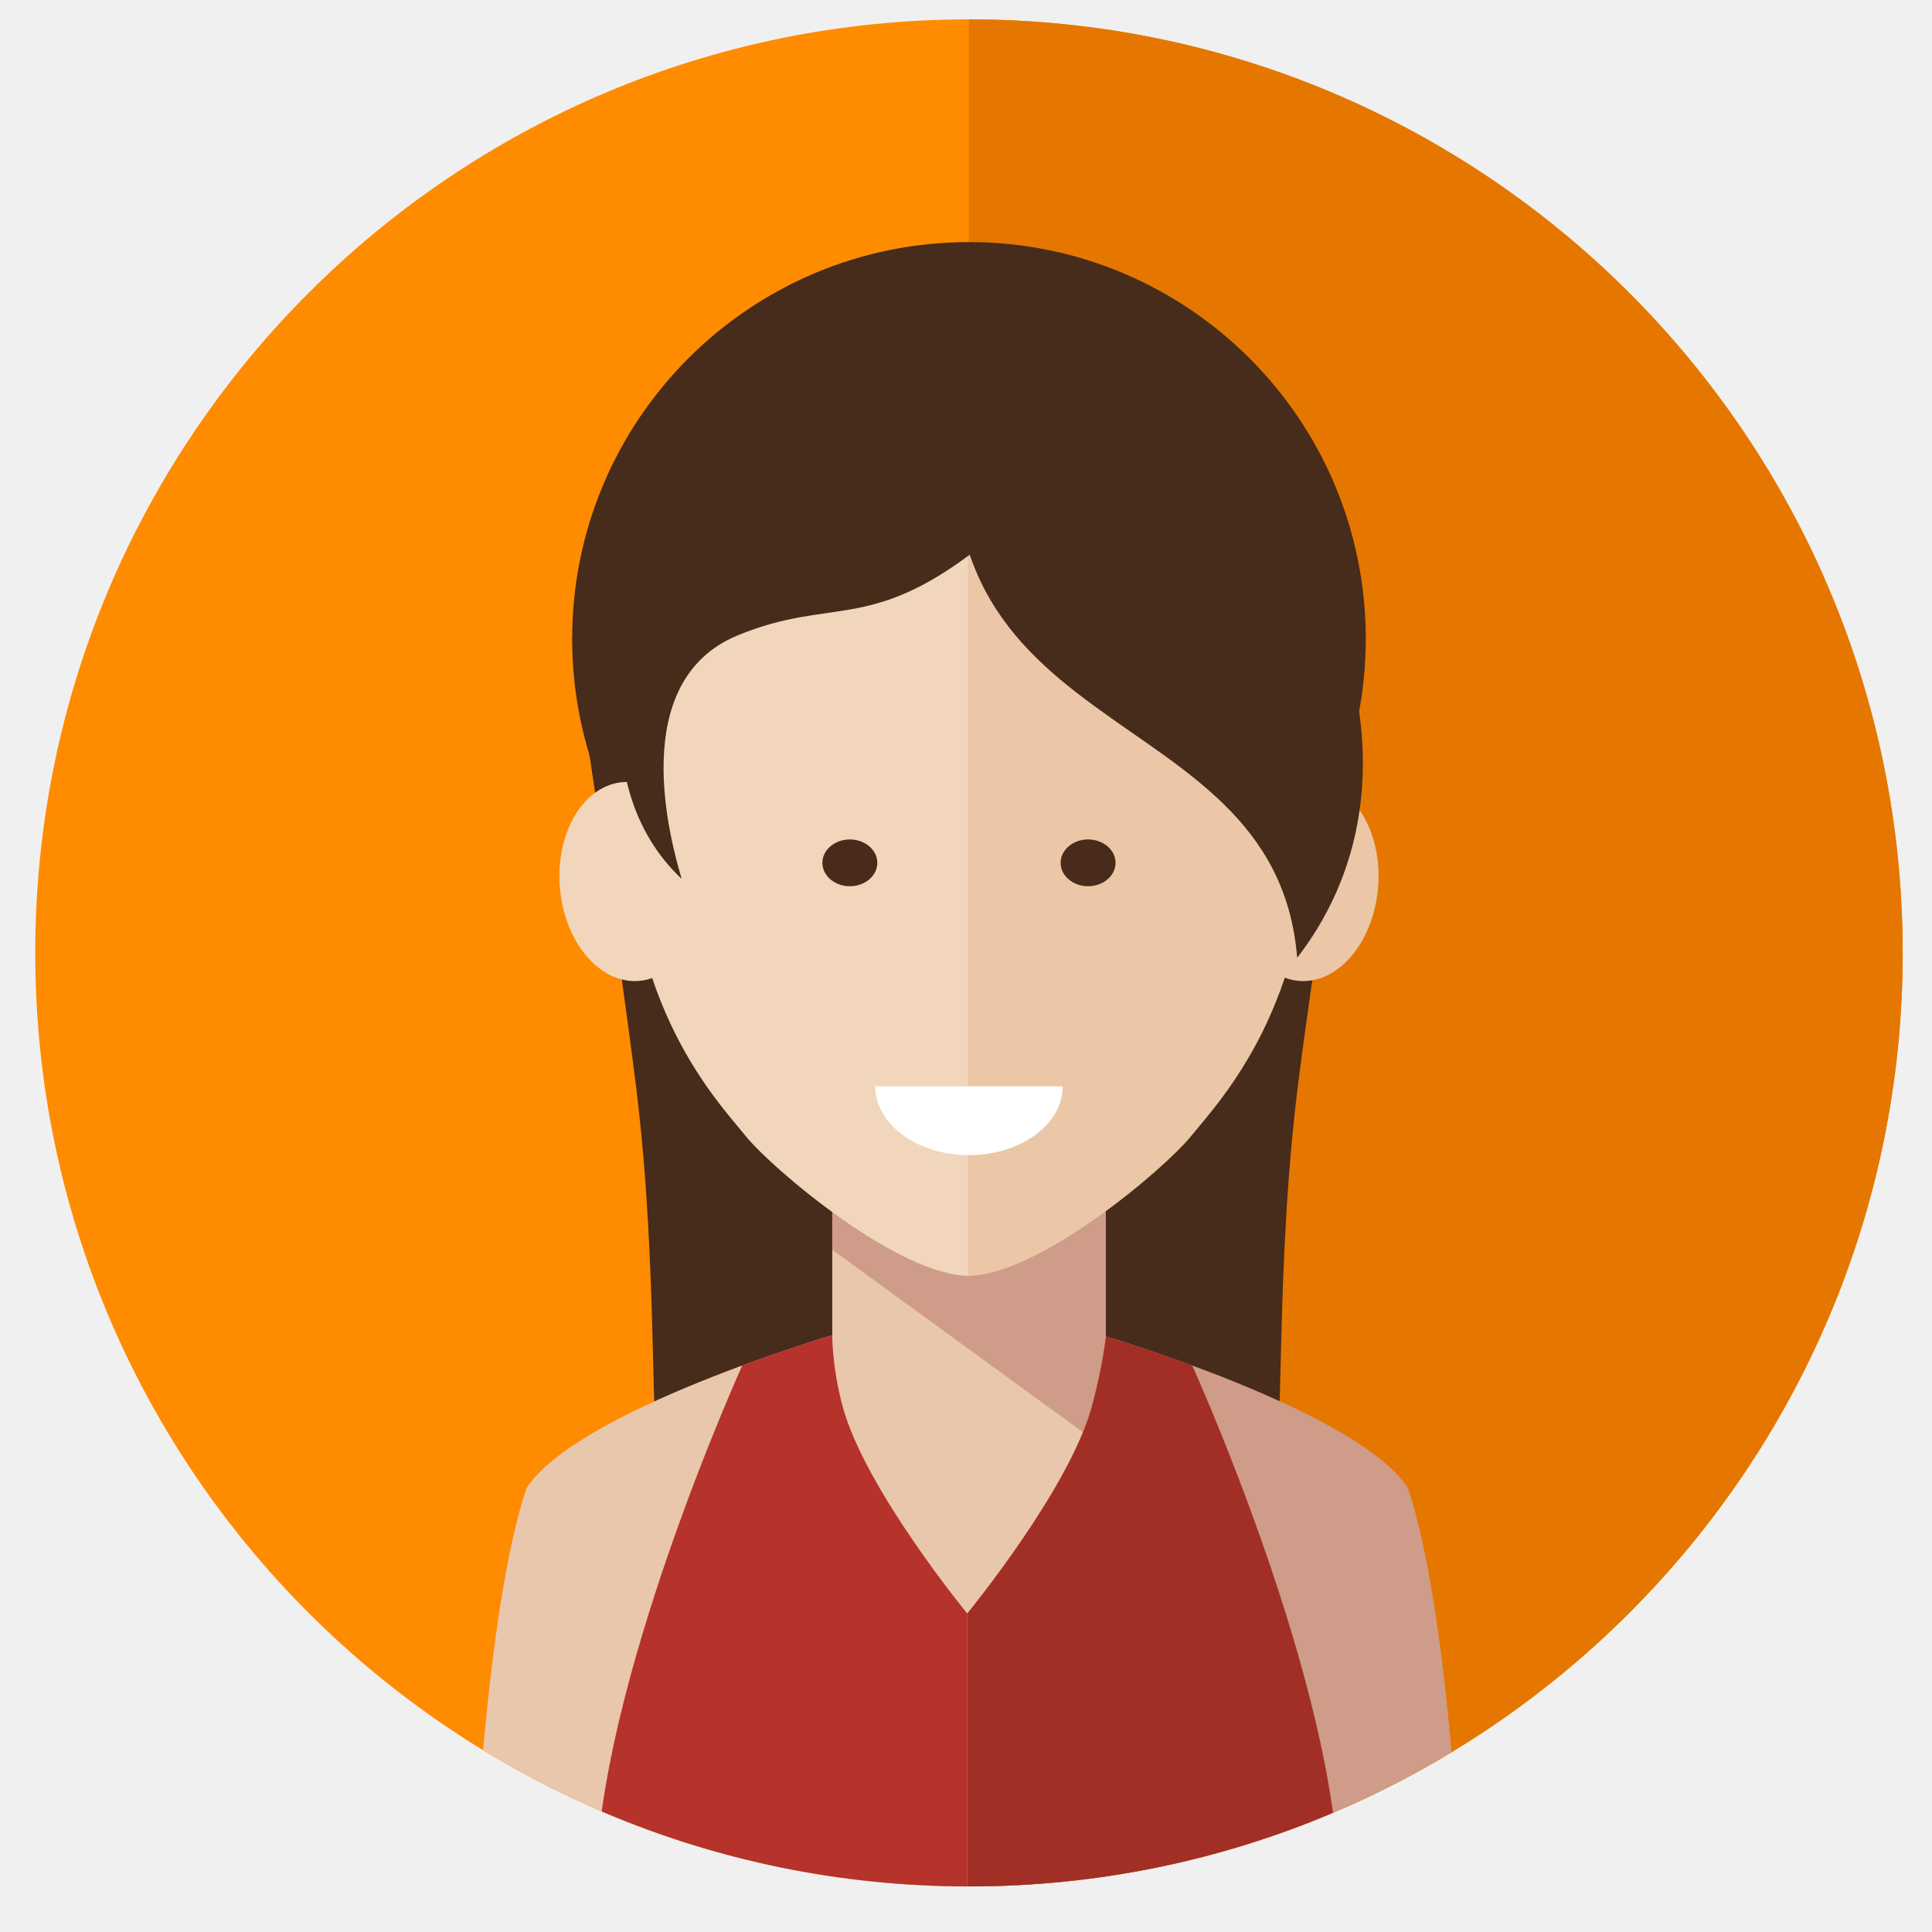
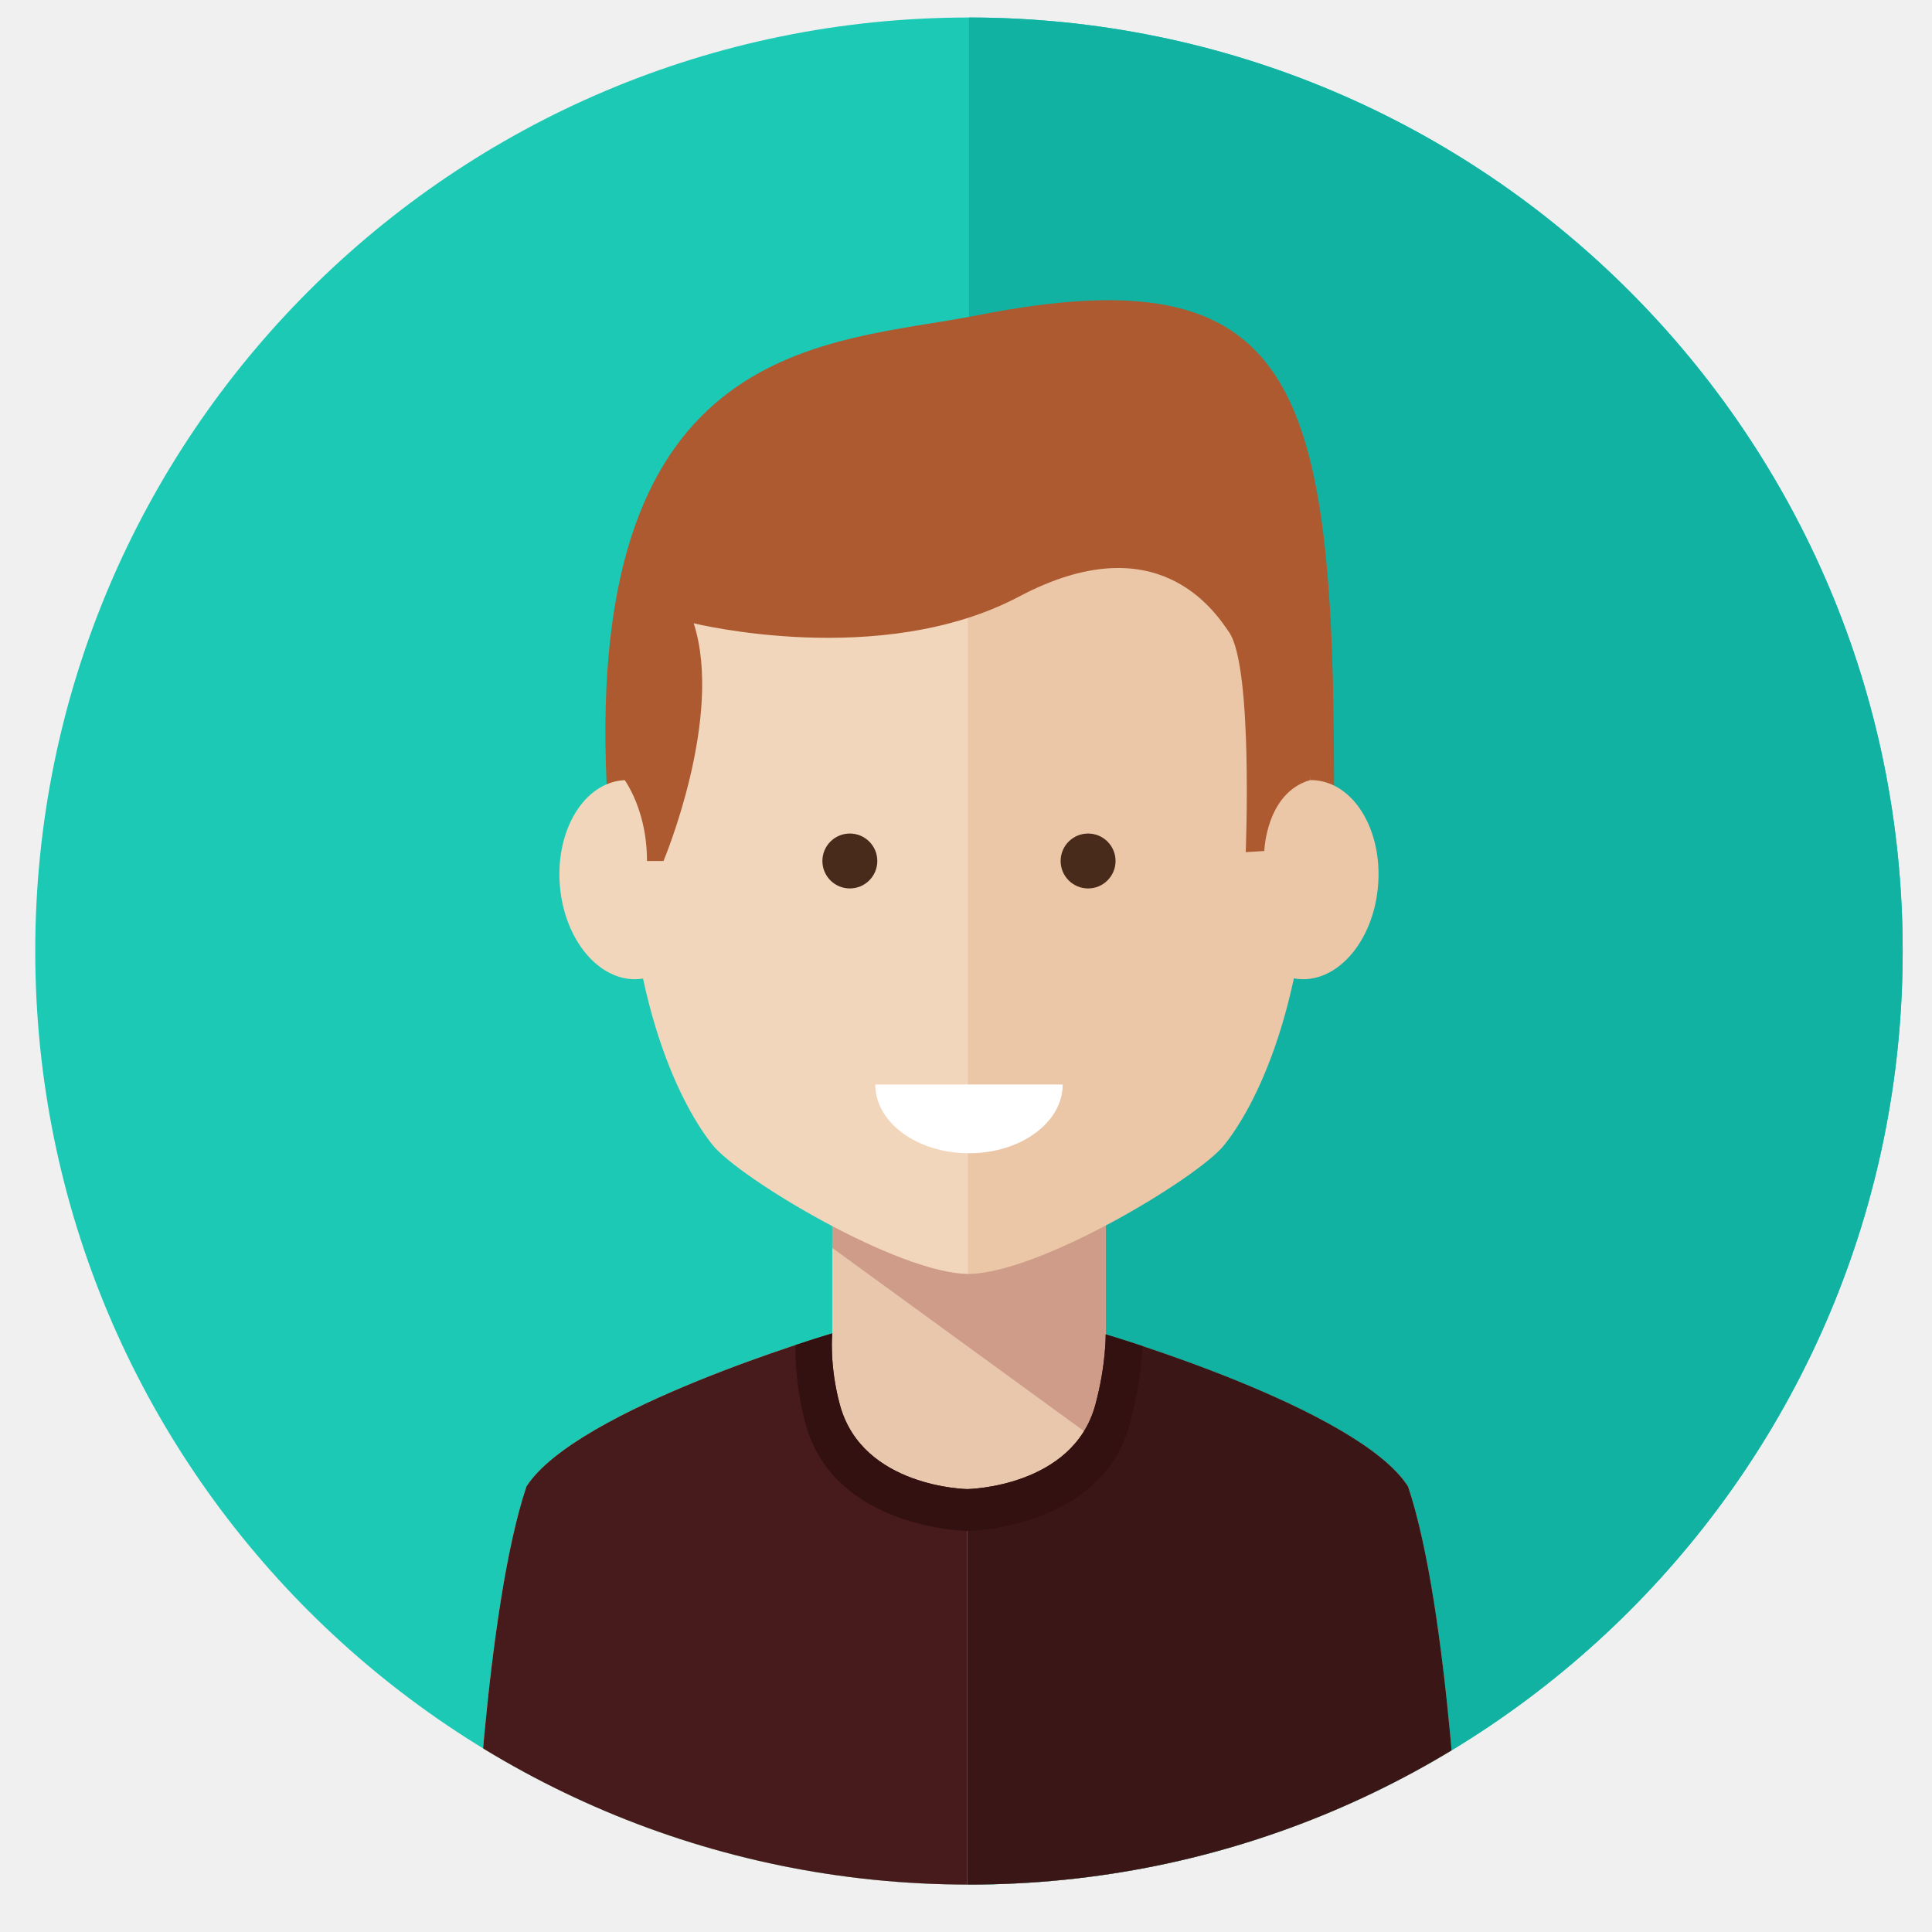
<svg xmlns="http://www.w3.org/2000/svg" xmlns:xlink="http://www.w3.org/1999/xlink" width="255px" height="255px" viewBox="0 0 255 255" version="1.1">
  <defs>
-     <path id="path-1" d="M246.956,123.888 C246.956,55.839 191.782,0.674 123.717,0.674 C55.657,0.674 0.481,55.839 0.481,123.888 C0.481,191.938 55.657,247.104 123.717,247.104 C191.782,247.104 246.956,191.938 246.956,123.888" />
+     <path id="path-1" d="M246.956,124.309 C246.956,56.26 191.782,1.094 123.717,1.094 C55.657,1.094 0.481,56.26 0.481,124.309 C0.481,192.36 55.657,247.525 123.717,247.525 C191.782,247.525 246.956,192.36 246.956,124.309" />
  </defs>
  <g id="Smartphone" stroke="none" stroke-width="1" fill="none" fill-rule="evenodd">
-     <g id="avatars_profile" transform="translate(-1245, 0)">
-       <g id="img_profile_avatar_05" transform="translate(1248, 1.881356)">
-         <path d="M248.131,123.89 C248.131,55.84 192.955,0.676 124.892,0.676 C56.83,0.676 1.653,55.84 1.653,123.89 C1.653,191.94 56.83,247.104 124.892,247.104 C192.955,247.104 248.131,191.94 248.131,123.89" id="Fill-154" fill="#FF8B00" />
-         <path d="M248.131,123.89 C248.131,55.84 192.955,0.676 124.892,0.676 L124.892,247.104 C192.955,247.104 248.131,191.94 248.131,123.89" id="Fill-155" fill="#E57700" />
-         <g id="Group-175" transform="translate(1.173066, 0)">
+     <g id="avatars_profile" transform="translate(-621, 0)">
+       <g id="img_profile_avatar_03" transform="translate(624, 0.881356)">
+         <path d="M248.131,124.645 C248.131,56.595 192.955,1.43 124.892,1.43 C56.83,1.43 1.653,56.595 1.653,124.645 C1.653,192.695 56.83,247.859 124.892,247.859 C192.955,247.859 248.131,192.695 248.131,124.645" id="Fill-86" fill="#1BC9B4" />
+         <path d="M248.131,124.645 C248.131,56.595 192.955,1.43 124.892,1.43 L124.892,247.859 C192.955,247.859 248.131,192.695 248.131,124.645" id="Fill-87" fill="#12B2A3" />
+         <g id="Group-105" transform="translate(1.173066, 0.334523)">
          <mask id="mask-2" fill="white">
            <use xlink:href="#path-1" />
          </mask>
-           <g id="Clip-157" />
-           <path d="M123.18,192.186 C123.18,192.186 160.095,198.728 163.776,192.369 C165.474,189.438 164.042,166.056 167.159,141.21 C169.696,120.988 176.09,82.434 176.09,82.434 L123.18,82.434 L123.18,192.186" id="Fill-156" fill="#472B1B" mask="url(#mask-2)" />
-           <path d="M123.719,192.186 C123.719,192.186 86.803,198.728 83.122,192.369 C81.424,189.438 82.858,166.056 79.739,141.21 C77.202,120.988 71.347,82.434 71.347,82.434 L123.719,82.434 L123.719,192.186" id="Fill-158" fill="#472B1B" mask="url(#mask-2)" />
-           <path d="M141.766,196.073 L123.491,247.323 L105.674,196.073 L105.674,156.506 L141.766,156.506 L141.766,196.073" id="Fill-159" fill="#E9C7AC" mask="url(#mask-2)" />
-           <path d="M141.766,189.341 L105.674,163.067 L105.674,156.506 L141.766,156.506 L141.766,189.341" id="Fill-160" fill="#CE9C88" mask="url(#mask-2)" />
-           <path d="M123.491,247.323 L123.491,198.037 C123.491,198.037 110.026,194.7 107.06,183.798 C105.633,178.557 105.674,174.35 105.674,174.35 C105.674,174.35 71.884,184.293 65.312,194.561 C59.844,210.837 58.343,247.323 58.343,247.323 L123.491,247.323" id="Fill-161" fill="#E9C7AC" mask="url(#mask-2)" />
-           <path d="M123.491,247.323 L123.491,211.083 C123.491,211.083 136.953,194.7 139.924,183.798 C141.349,178.557 141.309,174.35 141.309,174.35 C141.309,174.35 175.099,184.293 181.671,194.561 C187.14,210.837 188.64,247.323 188.64,247.323 L123.491,247.323" id="Fill-162" fill="#CE9C88" mask="url(#mask-2)" />
-           <path d="M123.491,247.323 L123.491,211.083 C123.491,211.083 136.953,194.7 139.924,183.798 C141.349,178.557 141.803,174.498 141.803,174.498 C141.803,174.498 146.733,175.948 153.173,178.317 C153.173,178.317 172.512,220.941 172.512,247.323 L123.491,247.323" id="Fill-163" fill="#A22F26" mask="url(#mask-2)" />
-           <path d="M123.491,247.323 L123.491,211.083 C123.491,211.083 110.029,194.7 107.058,183.798 C105.634,178.557 105.674,174.35 105.674,174.35 C105.674,174.35 100.25,175.948 93.809,178.317 C93.809,178.317 74.472,220.941 74.472,247.323 L123.491,247.323" id="Fill-164" fill="#B5332B" mask="url(#mask-2)" />
-           <path d="M176.09,82.434 C176.09,53.515 152.643,30.073 123.719,30.073 C94.797,30.073 71.347,53.515 71.347,82.434 C71.347,111.352 94.797,134.794 123.719,134.794 C152.643,134.794 176.09,111.352 176.09,82.434" id="Fill-165" fill="#472B1B" mask="url(#mask-2)" />
-           <path d="M123.719,50.049 C106.196,50.049 78.484,59.7 78.484,104.925 C78.484,131.036 90.438,143.348 94.267,148.081 C97.793,152.434 114.427,166.508 123.719,166.508 L123.719,50.049" id="Fill-166" fill="#F1D6BB" mask="url(#mask-2)" />
-           <path d="M69.766,115.708 C68.993,108.482 72.548,102.071 77.702,101.385 C82.861,100.701 87.666,106.002 88.439,113.228 C89.213,120.453 85.656,126.863 80.502,127.55 C75.345,128.234 70.54,122.933 69.766,115.708" id="Fill-167" fill="#F1D6BB" mask="url(#mask-2)" />
-           <path d="M123.577,50.049 C141.1,50.049 168.812,59.7 168.812,104.925 C168.812,131.036 156.857,143.348 153.027,148.081 C149.505,152.434 132.869,166.508 123.577,166.508 L123.577,50.049" id="Fill-168" fill="#EBC7A7" mask="url(#mask-2)" />
-           <path d="M177.672,115.708 C178.446,108.482 174.89,102.071 169.737,101.385 C164.578,100.701 159.773,106.002 158.999,113.228 C158.226,120.453 161.781,126.863 166.937,127.55 C172.094,128.234 176.899,122.933 177.672,115.708" id="Fill-169" fill="#EBC7A7" mask="url(#mask-2)" />
-           <path d="M123.719,150.58 C130.551,150.58 136.088,146.518 136.088,141.503 L111.351,141.503 C111.351,146.518 116.887,150.58 123.719,150.58" id="Fill-170" fill="#FFFFFF" mask="url(#mask-2)" />
-           <path d="M123.124,35.821 C122.285,35.714 121.408,35.64 120.467,35.631 C120.467,35.631 90.867,37.848 82.632,76.389 C78.677,79.354 72.461,101.608 85.804,114.123 C84.343,109.23 78.458,88.069 93.174,81.988 C105.494,76.897 110.434,81.611 124.602,70.742 C132.876,64.393 135.85,51.627 134.02,44.494 C130.729,35.631 122.328,35.963 123.124,35.821" id="Fill-171" fill="#472B1B" mask="url(#mask-2)" />
-           <path d="M123.372,45.069 C112.485,97.962 164.137,88.54 167.037,124.536 C192.41,91.678 157.31,40.371 123.372,45.069" id="Fill-172" fill="#472B1B" mask="url(#mask-2)" />
-           <path d="M143.066,112.003 C143.066,113.708 141.444,115.089 139.441,115.089 C137.439,115.089 135.817,113.708 135.817,112.003 C135.817,110.299 137.439,108.916 139.441,108.916 C141.444,108.916 143.066,110.299 143.066,112.003" id="Fill-173" fill="#482B1B" mask="url(#mask-2)" />
-           <path d="M111.621,112.003 C111.621,113.708 109.999,115.089 107.996,115.089 C105.994,115.089 104.372,113.708 104.372,112.003 C104.372,110.299 105.994,108.916 107.996,108.916 C109.999,108.916 111.621,110.299 111.621,112.003" id="Fill-174" fill="#482B1B" mask="url(#mask-2)" />
+           <g id="Clip-89" />
+           <path d="M141.766,196.493 L123.491,247.744 L105.674,196.493 L105.674,156.926 L141.766,156.926 L141.766,196.493" id="Fill-88" fill="#E9C7AC" mask="url(#mask-2)" />
+           <path d="M141.766,189.761 L105.674,163.487 L105.674,156.926 L141.766,156.926 L141.766,189.761" id="Fill-90" fill="#CE9C88" mask="url(#mask-2)" />
+           <path d="M123.491,247.744 L123.491,198.459 C123.491,198.459 110.026,195.12 107.06,184.216 C105.633,178.976 105.674,174.772 105.674,174.772 C105.674,174.772 71.884,184.712 65.312,194.981 C59.844,211.259 58.343,247.744 58.343,247.744 L123.491,247.744" id="Fill-91" fill="#E9C7AC" mask="url(#mask-2)" />
+           <path d="M123.491,247.744 L123.491,198.459 C123.491,198.459 137.728,195.357 140.697,184.454 C142.122,179.214 141.309,174.772 141.309,174.772 C141.309,174.772 175.099,184.712 181.671,194.981 C187.14,211.259 188.64,247.744 188.64,247.744 L123.491,247.744" id="Fill-92" fill="#CE9C88" mask="url(#mask-2)" />
+           <path d="M123.491,247.744 L123.491,195.326 C123.491,195.326 109.652,195.12 106.686,184.216 C105.259,178.976 105.674,174.772 105.674,174.772 C105.674,174.772 71.884,184.712 65.312,194.981 C59.844,211.259 58.343,247.744 58.343,247.744 L123.491,247.744" id="Fill-93" fill="#471B1B" mask="url(#mask-2)" />
+           <path d="M123.491,247.744 L123.491,195.326 C123.491,195.326 137.426,195.12 140.395,184.216 C141.821,178.976 141.766,174.909 141.766,174.909 C141.766,174.909 175.099,184.712 181.671,194.981 C187.14,211.259 188.64,247.744 188.64,247.744 L123.491,247.744" id="Fill-94" fill="#3A1616" mask="url(#mask-2)" />
+           <path d="M100.814,176.313 C100.785,178.362 100.938,182.257 102.165,186.759 C105.93,200.595 123.491,200.855 123.491,200.855 C123.491,200.855 141.173,200.595 144.944,186.759 C146.165,182.264 146.527,178.456 146.634,176.454 C143.666,175.468 141.766,174.909 141.766,174.909 C141.766,174.909 141.821,178.976 140.395,184.216 C137.426,195.12 123.491,195.326 123.491,195.326 C123.491,195.326 109.652,195.12 106.686,184.216 C105.259,178.976 105.674,174.772 105.674,174.772 C105.674,174.772 103.777,175.332 100.814,176.313" id="Fill-95" fill="#331111" mask="url(#mask-2)" />
+           <path d="M171.906,102.482 C171.906,49.339 167.037,32.065 124.809,40.4 C105.327,44.245 73.157,43.057 75.896,102.303 C77.185,130.17 94.926,133.676 123.719,133.676 C152.514,133.676 171.906,130.378 171.906,102.482" id="Fill-96" fill="#AD5A31" mask="url(#mask-2)" />
+           <path d="M123.719,50.469 C106.196,50.469 78.484,60.121 78.484,105.345 C78.484,131.457 86.088,145.219 89.918,149.951 C93.444,154.305 114.427,166.929 123.719,166.929 L123.719,50.469" id="Fill-97" fill="#F1D6BB" mask="url(#mask-2)" />
+           <path d="M69.766,116.13 C68.993,108.903 72.548,102.492 77.702,101.805 C82.861,101.121 87.666,106.424 88.439,113.65 C89.213,120.872 85.656,127.285 80.502,127.971 C75.345,128.655 70.54,123.352 69.766,116.13" id="Fill-98" fill="#F1D6BB" mask="url(#mask-2)" />
+           <path d="M123.577,50.469 C141.1,50.469 168.812,60.121 168.812,105.345 C168.812,131.457 161.207,145.219 157.377,149.951 C153.855,154.305 132.869,166.929 123.577,166.929 L123.577,50.469" id="Fill-99" fill="#EBC7A7" mask="url(#mask-2)" />
+           <path d="M177.672,116.13 C178.446,108.903 174.89,102.492 169.737,101.805 C164.578,101.121 159.773,106.424 158.999,113.65 C158.226,120.872 161.781,127.285 166.937,127.971 C172.094,128.655 176.899,123.352 177.672,116.13" id="Fill-100" fill="#EBC7A7" mask="url(#mask-2)" />
+           <path d="M123.719,151 C130.551,151 136.088,146.939 136.088,141.924 L111.351,141.924 C111.351,146.939 116.887,151 123.719,151" id="Fill-101" fill="#FFFFFF" mask="url(#mask-2)" />
+           <path d="M143.066,112.424 C143.066,114.426 141.444,116.048 139.441,116.048 C137.439,116.048 135.817,114.426 135.817,112.424 C135.817,110.422 137.439,108.8 139.441,108.8 C141.444,108.8 143.066,110.422 143.066,112.424" id="Fill-102" fill="#482B1B" mask="url(#mask-2)" />
+           <path d="M111.621,112.424 C111.621,114.426 109.999,116.048 107.996,116.048 C105.994,116.048 104.372,114.426 104.372,112.424 C104.372,110.422 105.994,108.8 107.996,108.8 C109.999,108.8 111.621,110.422 111.621,112.424" id="Fill-103" fill="#482B1B" mask="url(#mask-2)" />
+           <path d="M81.22,112.424 L83.402,112.424 C83.402,112.424 91.379,93.47 87.39,81.049 C87.39,81.049 112.085,87.183 130.338,77.52 C148.59,67.86 156.196,79.508 158.062,82.246 C161.229,86.892 160.247,111.258 160.247,111.258 L162.701,111.104 C162.701,111.104 162.921,103.435 168.751,101.747 C168.751,101.747 175.101,45.316 123.577,45.316 C72.052,45.316 77.727,100.983 77.727,100.983 C77.727,100.983 81.22,105.002 81.22,112.424" id="Fill-104" fill="#AD5A31" mask="url(#mask-2)" />
        </g>
      </g>
    </g>
  </g>
</svg>
